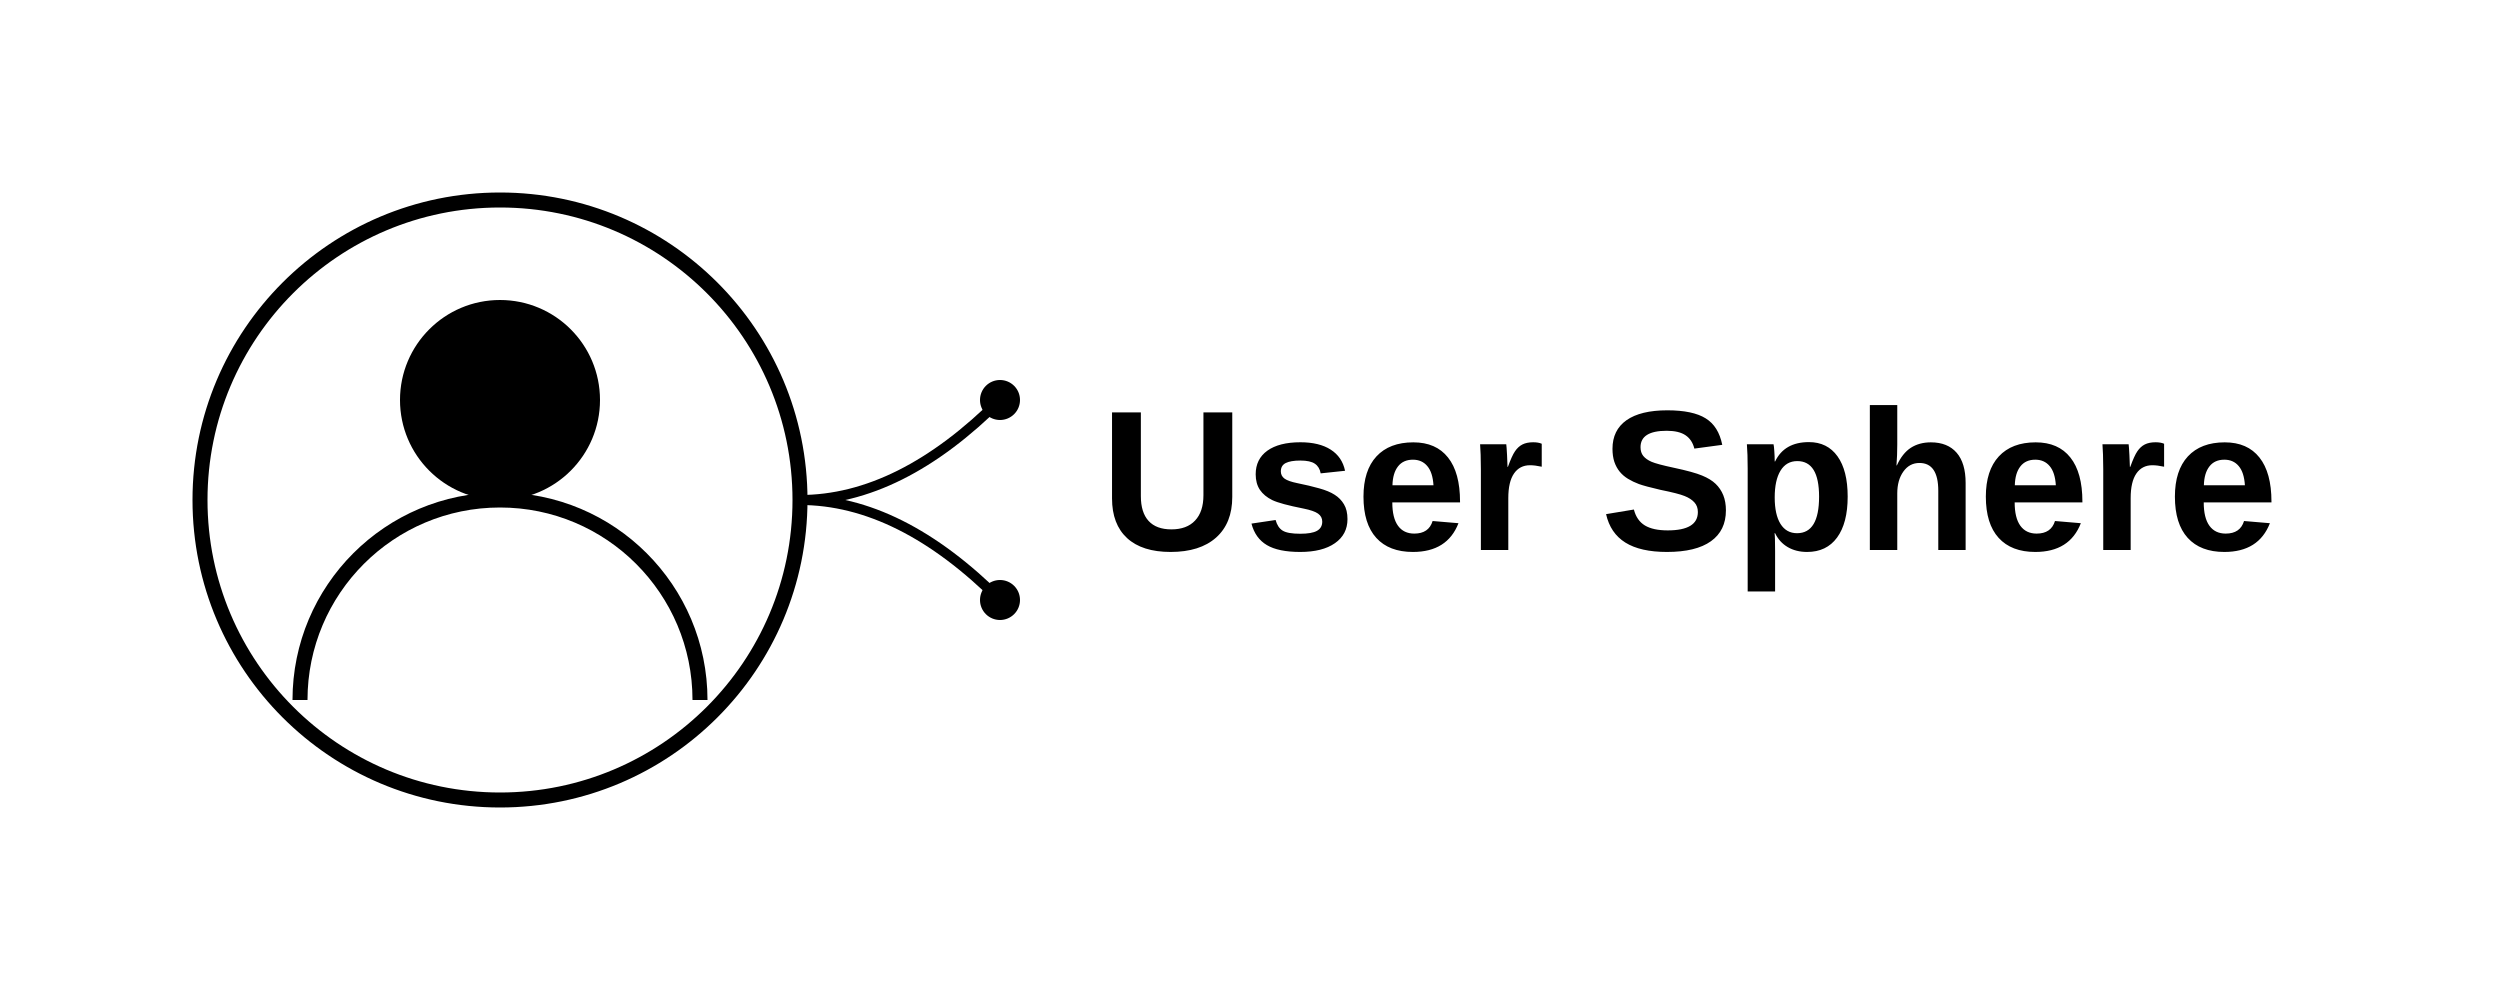
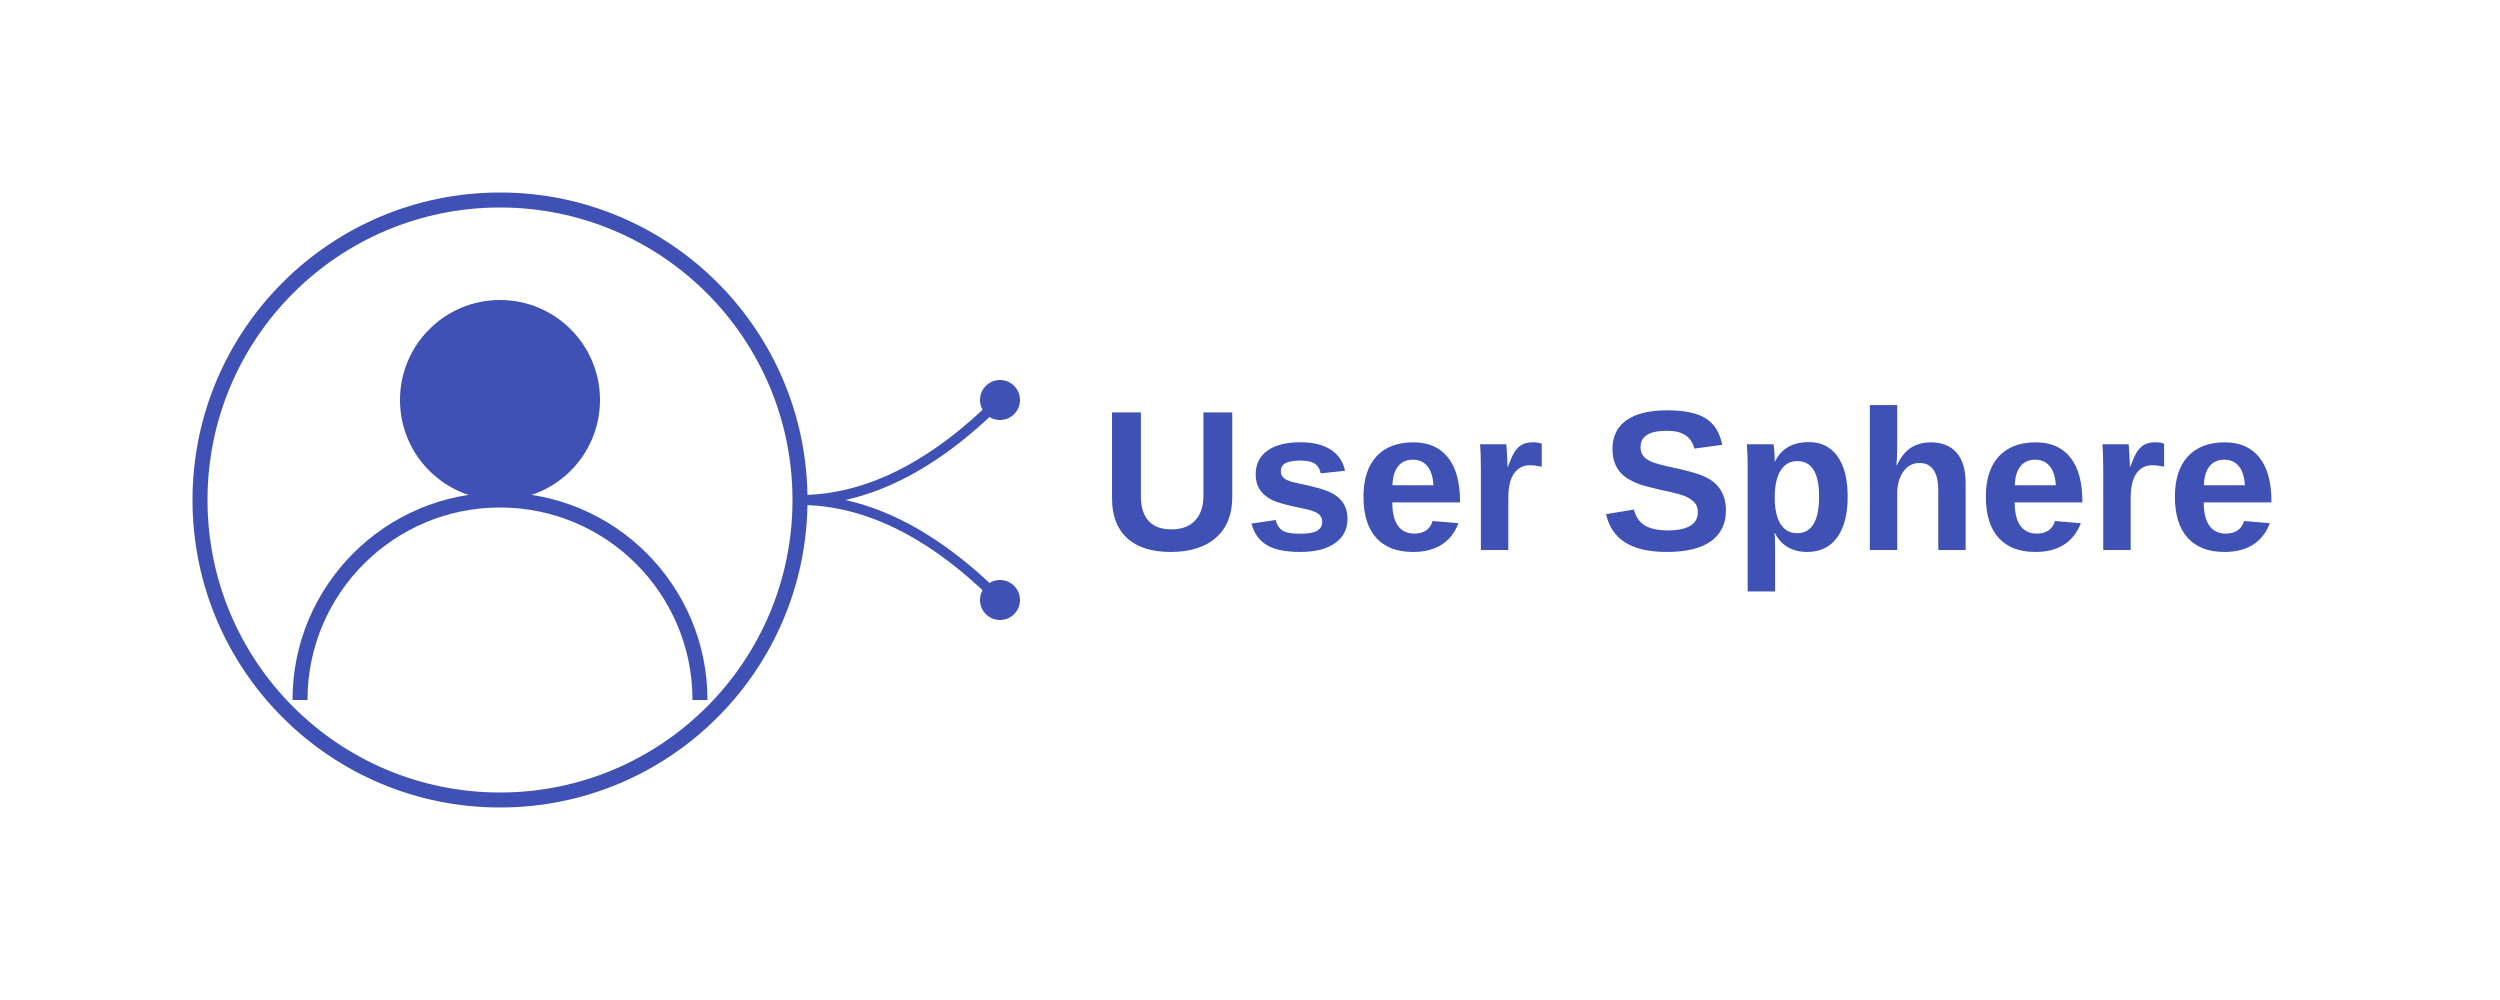
<svg xmlns="http://www.w3.org/2000/svg" viewBox="0 0 500 200">
-   <circle cx="100" cy="100" r="60" fill="none" stroke="#000000" stroke-width="3" />
-   <circle cx="100" cy="80" r="20" fill="#000000" />
-   <path d="M60 140 A40 40 0 0 1 140 140" fill="none" stroke="#000000" stroke-width="3" />
-   <path d="M160 100 Q180 100 200 80" fill="none" stroke="#000000" stroke-width="2" />
-   <path d="M160 100 Q180 100 200 120" fill="none" stroke="#000000" stroke-width="2" />
-   <circle cx="200" cy="80" r="4" fill="#000000" />
-   <circle cx="200" cy="120" r="4" fill="#000000" />
-   <text x="220" y="110" font-family="Arial, sans-serif" font-size="40" font-weight="bold" fill="#000000">
+   <circle cx="100" cy="100" r="60" fill="none" stroke="#3f51b5" stroke-width="3" />
+   <circle cx="100" cy="80" r="20" fill="#3f51b5" />
+   <path d="M60 140 A40 40 0 0 1 140 140" fill="none" stroke="#3f51b5" stroke-width="3" />
+   <path d="M160 100 Q180 100 200 80" fill="none" stroke="#3f51b5" stroke-width="2" />
+   <path d="M160 100 Q180 100 200 120" fill="none" stroke="#3f51b5" stroke-width="2" />
+   <circle cx="200" cy="80" r="4" fill="#3f51b5" />
+   <circle cx="200" cy="120" r="4" fill="#3f51b5" />
+   <text x="220" y="110" font-family="Arial, sans-serif" font-size="40" font-weight="bold" fill="#3f51b5">
    User Sphere
  </text>
</svg>
